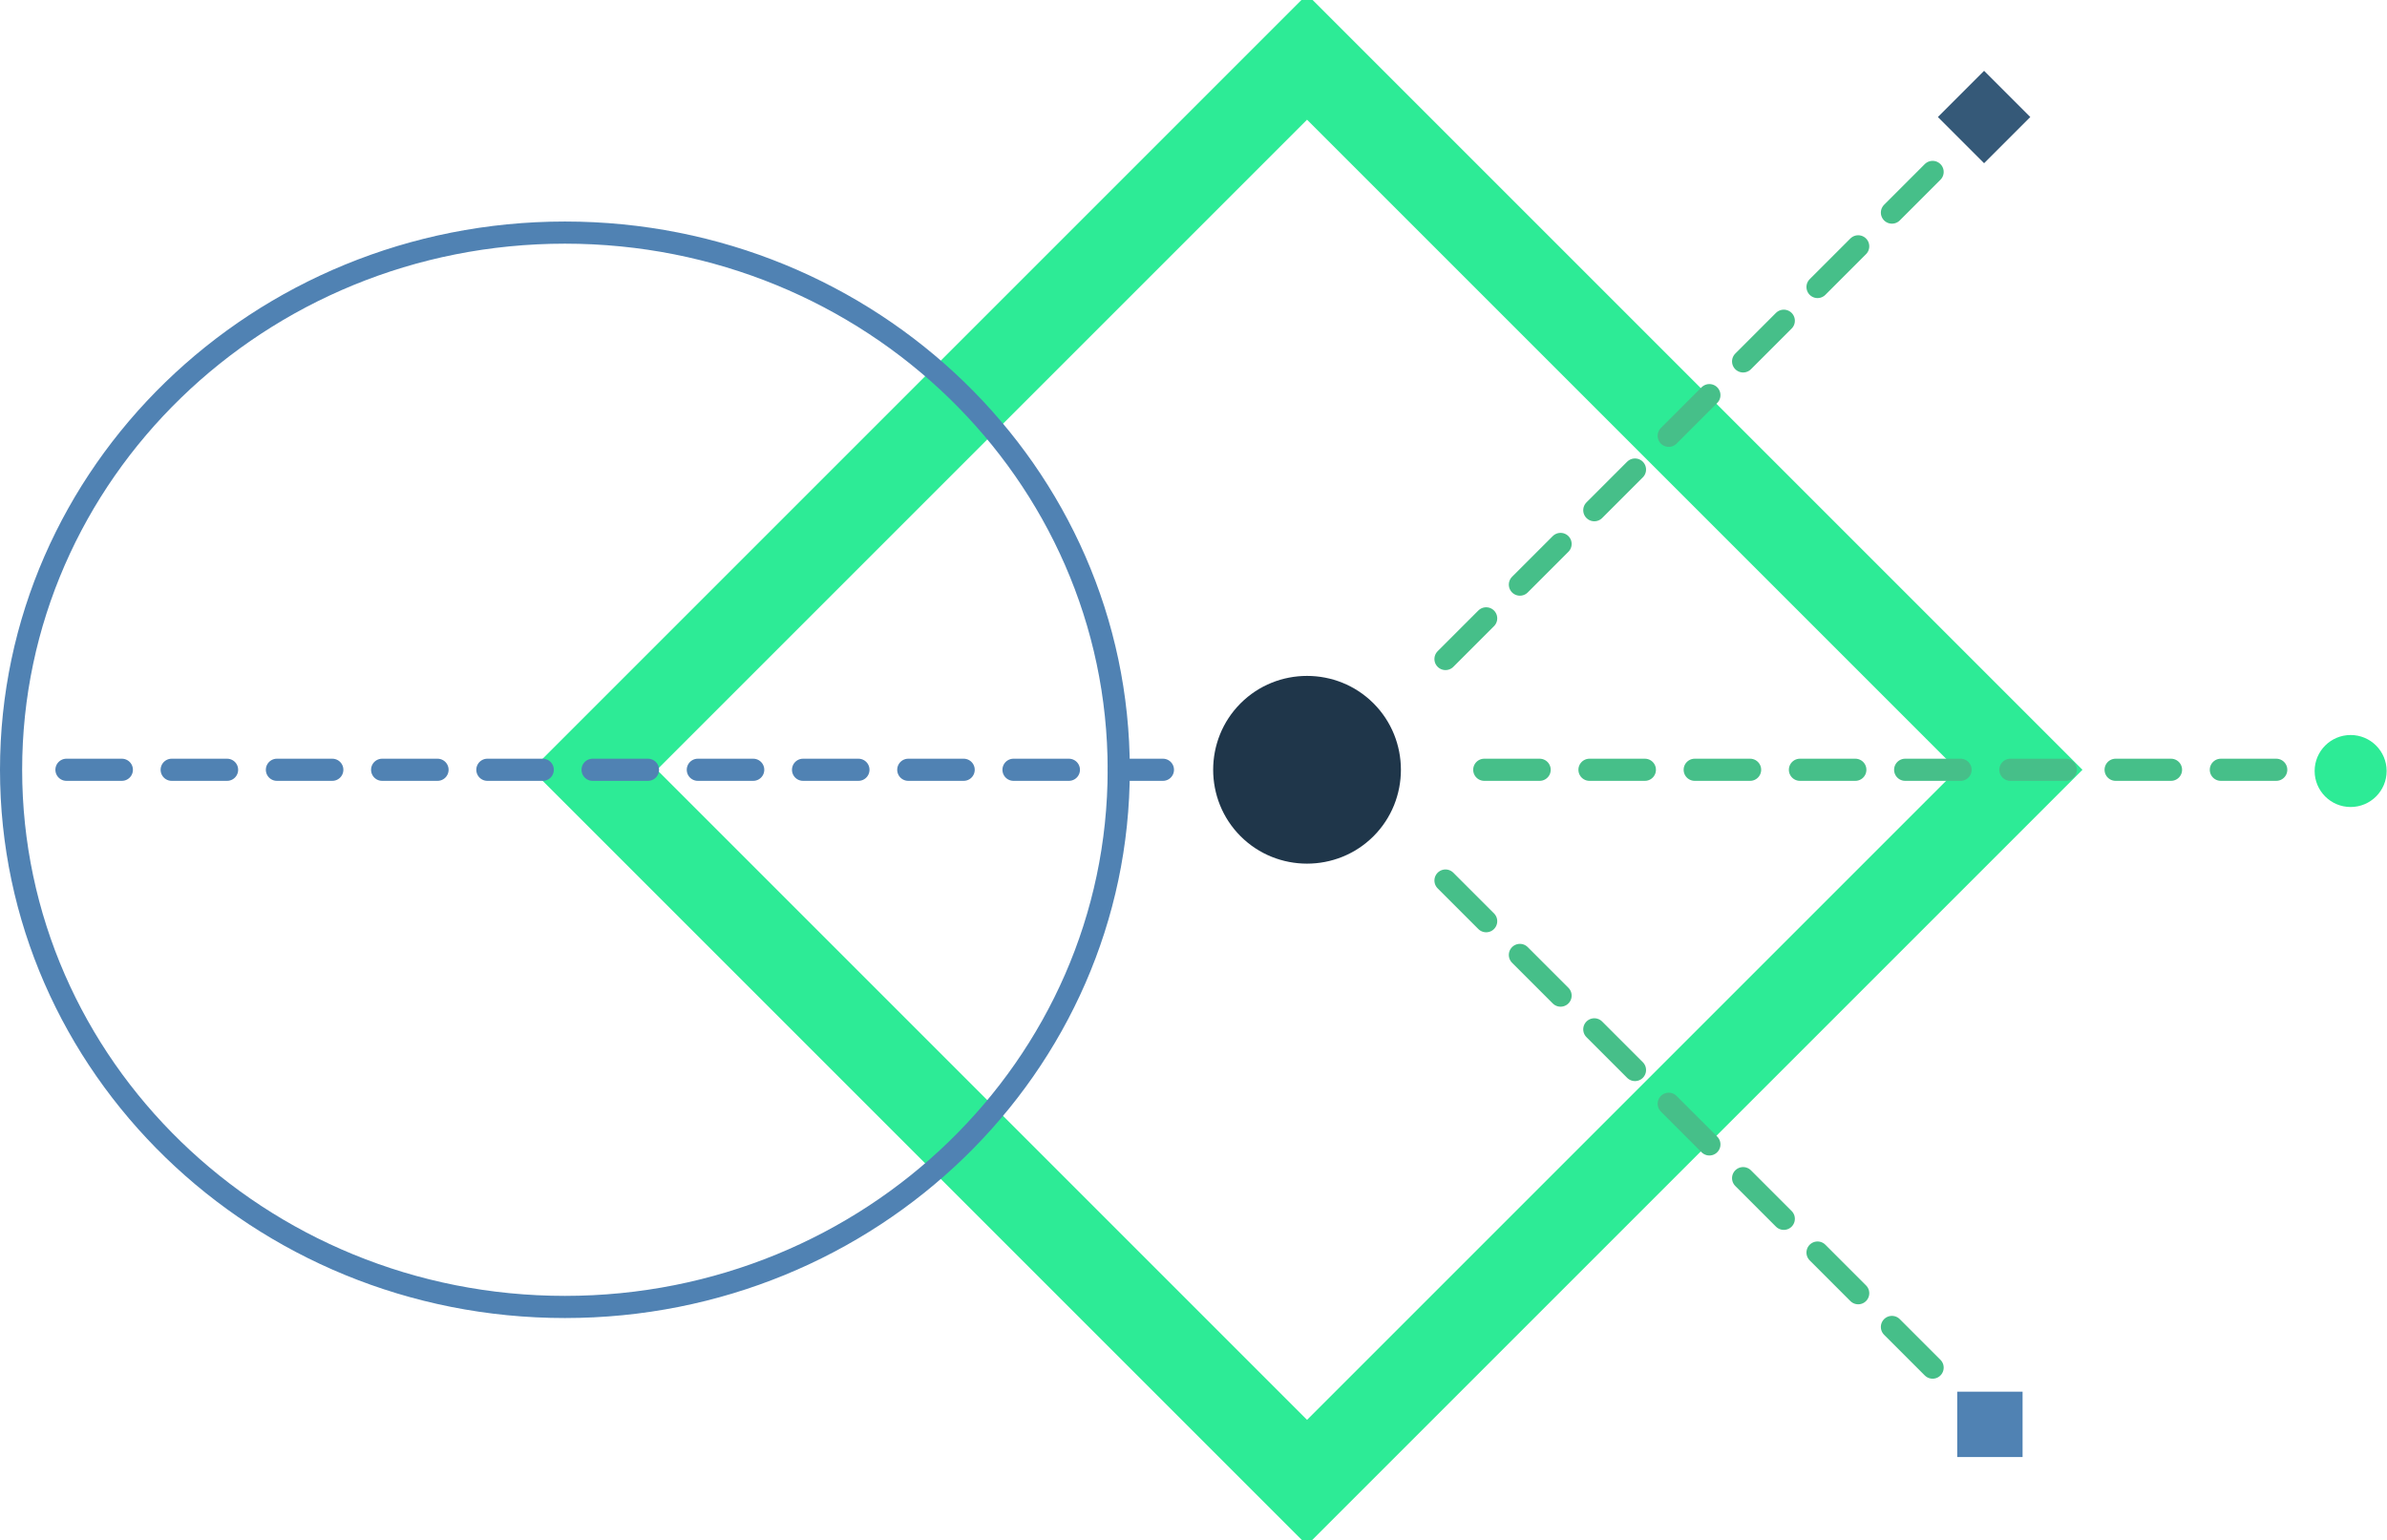
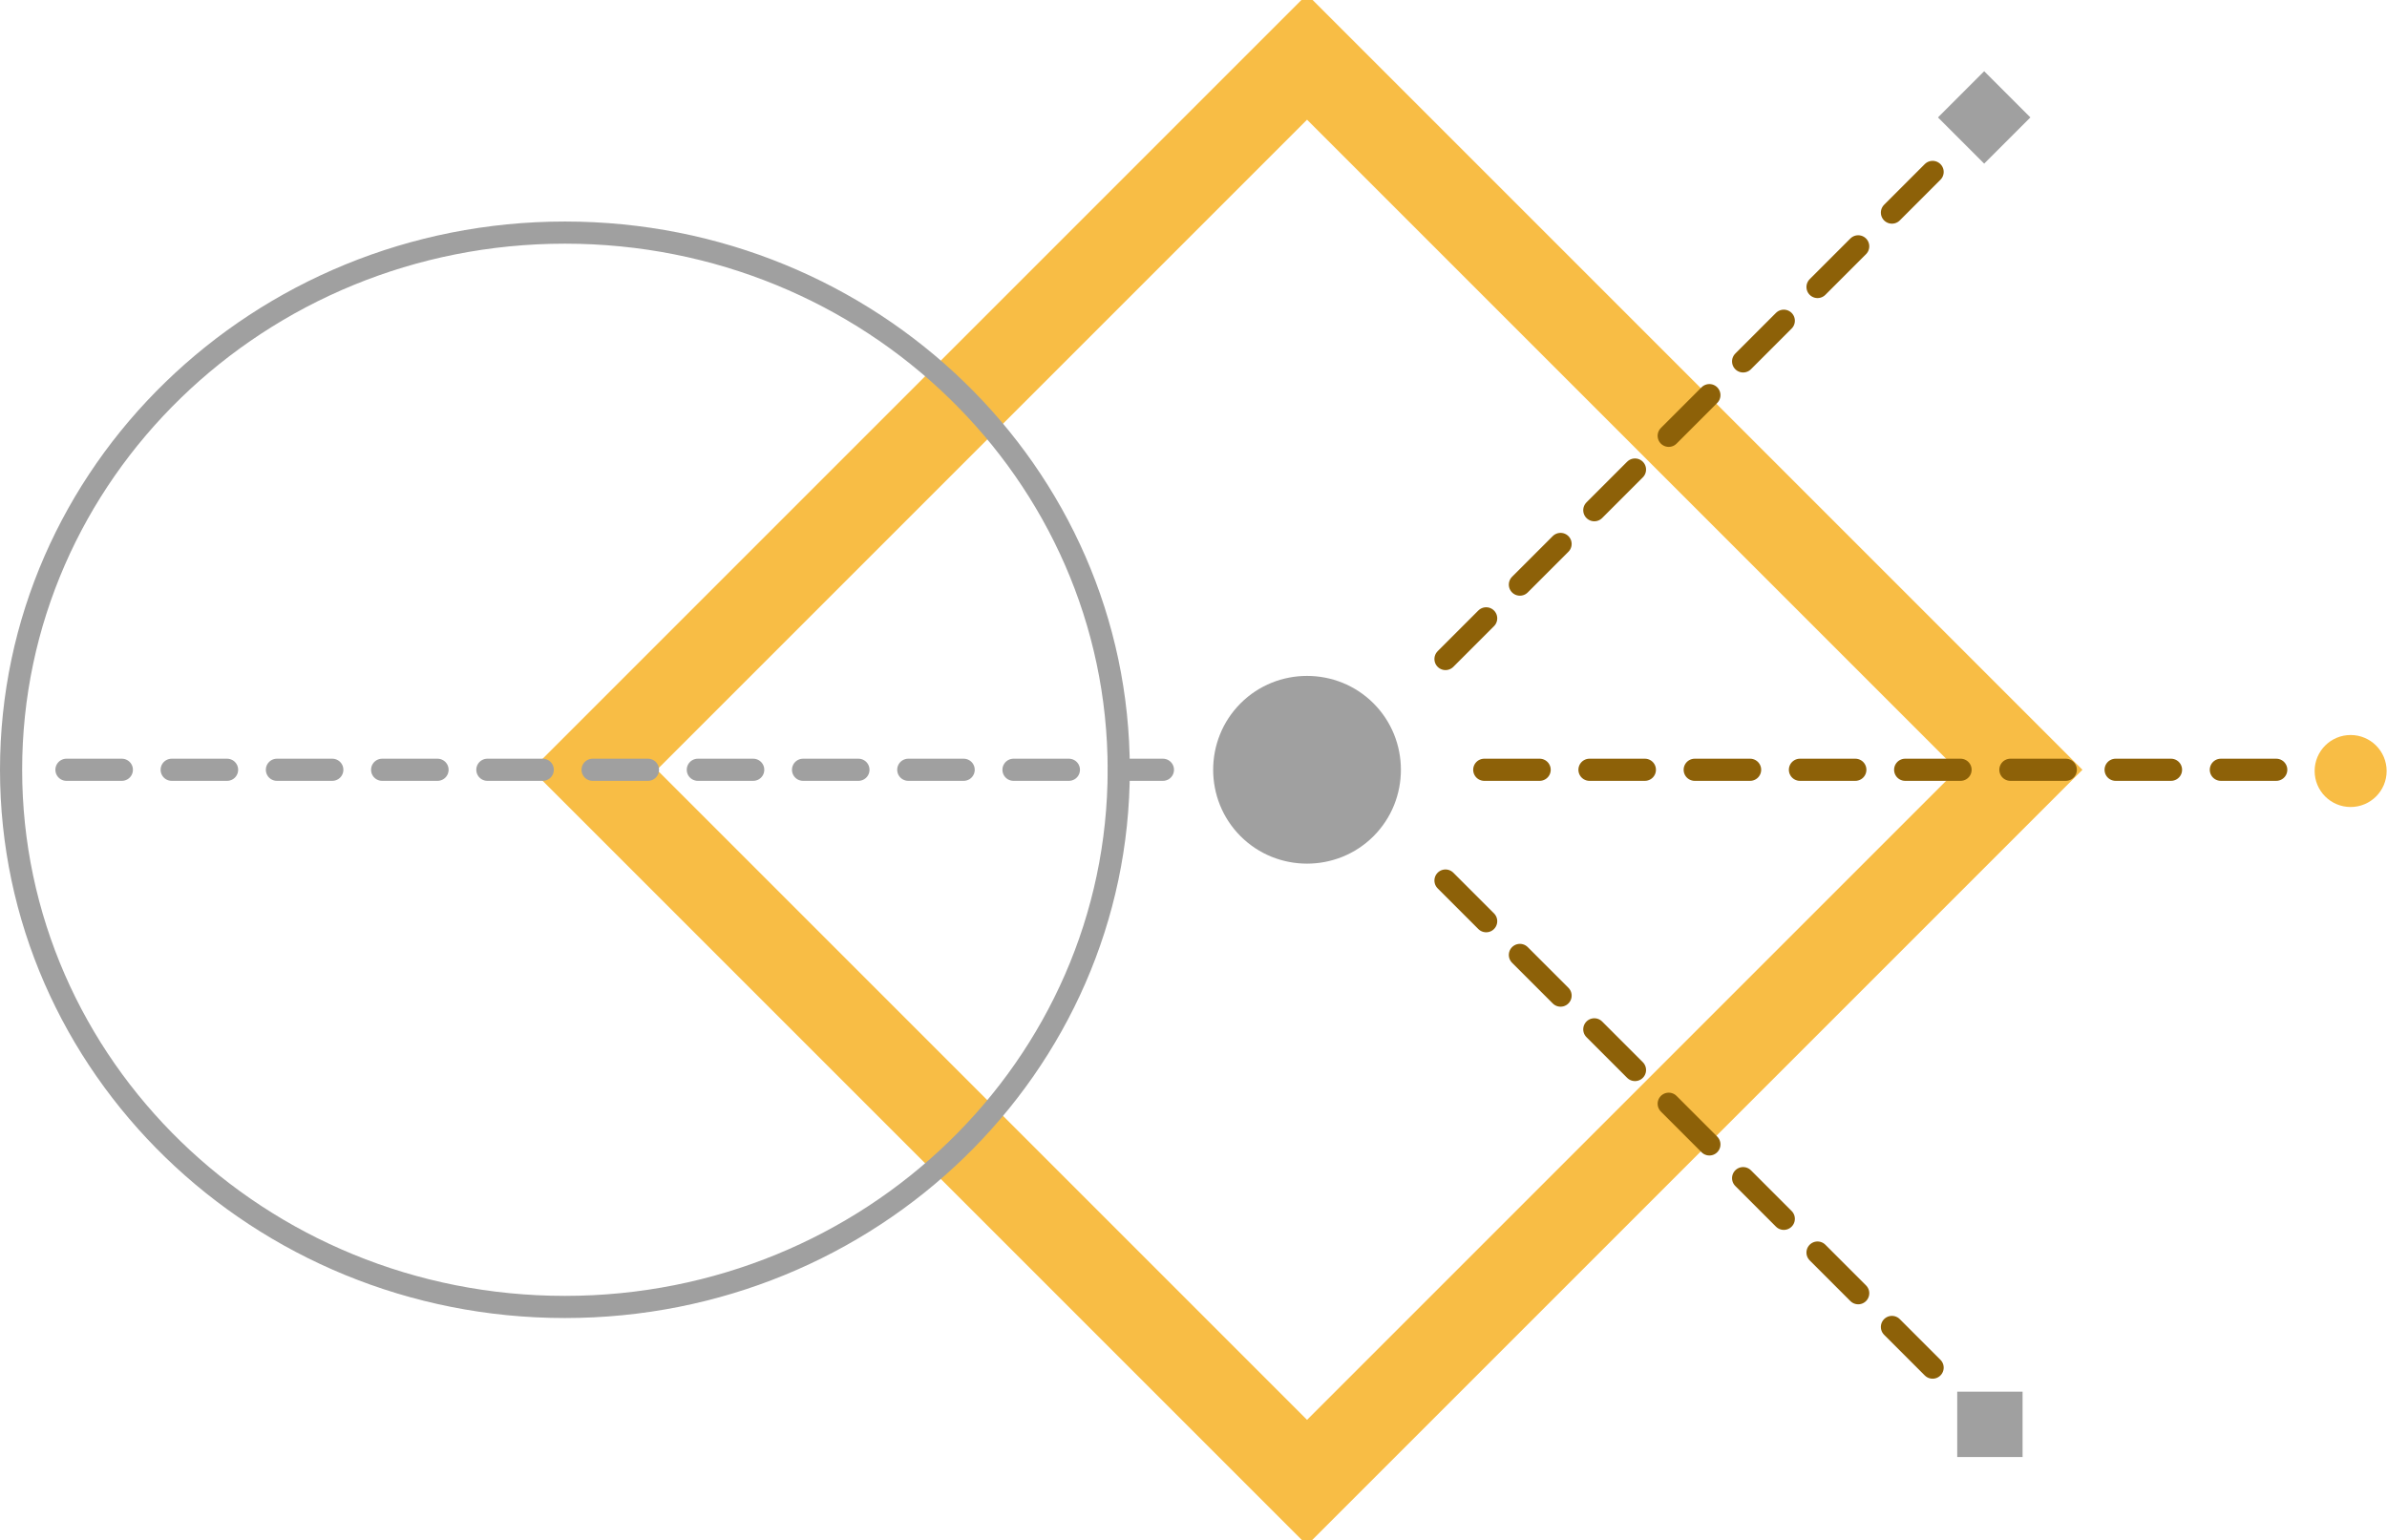
- <svg xmlns="http://www.w3.org/2000/svg" version="1.1" id="Layer_1" x="0px" y="0px" viewBox="0 0 431 278" style="enable-background:new 0 0 431 278;" xml:space="preserve">
+ <svg xmlns="http://www.w3.org/2000/svg" version="1.1" id="Layer_1" x="0px" y="0px" viewBox="-90 258 431 278" style="enable-background:new -90 258 431 278;" xml:space="preserve">
  <style type="text/css">
- 	.st0{fill:none;stroke:#2DEB96;stroke-width:16;}
- 	.st1{fill:#2DEB96;}
- 	.st2{fill:#1F364A;}
- 	.st3{fill:#5082B3;}
- 	.st4{fill:none;stroke:#5082B3;stroke-width:4;stroke-linecap:round;stroke-dasharray:10,9;}
- 	.st5{fill:none;stroke:#46BF89;stroke-width:4;stroke-linecap:round;stroke-dasharray:10,9;}
- 	.st6{fill:#355978;}
+ 	.st0{fill:none;stroke:#F8BD45;stroke-width:16;}
+ 	.st1{fill:#F8BD45;}
+ 	.st2{fill:#A0A0A0;}
+ 	.st3{fill:none;stroke:#A0A0A0;stroke-width:4;stroke-linecap:round;stroke-dasharray:10,9;}
+ 	.st4{fill:none;stroke:#8D6108;stroke-width:4;stroke-linecap:round;stroke-dasharray:10,9;}
</style>
  <g id="Oikos_1366_UI_v2_menu2-Copy" transform="translate(-749, -2966)">
    <g id="Details" transform="translate(59, 2936)">
      <g id="Group-2" transform="translate(690, 30)">
-         <path id="Rectangle-3" class="st0" d="M236,10.3L107.3,139L236,267.7L364.7,139L236,10.3z" />
+         <path id="Rectangle-3" class="st0" d="M146,268.3L17.3,397L146,525.7L274.7,397L146,268.3z" />
        <g id="Group-4" transform="translate(388.9338, 141.2223) rotate(-270) translate(-388.9338, -141.2223) translate(261.4338, 99.22226)">
-           <circle id="Oval-6" class="st1" cx="125.5" cy="6.5" r="6.5" />
+           <circle id="Oval-6" class="st1" cx="383.5" cy="96.5" r="6.5" />
        </g>
-         <path id="Rectangle-3_1_" class="st2" d="M248,127L248,127c6.6,6.6,6.6,17.4,0,24l0,0c-6.6,6.6-17.4,6.6-24,0l0,0     c-6.6-6.6-6.6-17.4,0-24l0,0C230.6,120.4,241.4,120.4,248,127z" />
-         <path id="Oval" class="st3" d="M102,234c54.2,0,98-42.6,98-95s-43.8-95-98-95S4,86.6,4,139S47.8,234,102,234z M102,238     C45.7,238,0,193.7,0,139s45.7-99,102-99s102,44.3,102,99S158.3,238,102,238z" />
-         <path id="Line-2" class="st4" d="M12,139c136,0,201.9,0,197.8,0" />
-         <path id="Line-2-Copy-2" class="st5" d="M268,139c98.2,0,145.8,0,142.9,0" />
-         <path id="Line-2-Copy" class="st5" d="M261,119l91-91L261,119z" />
-         <path id="Line-2-Copy_1_" class="st5" d="M261,159l91,91L261,159z" />
+         <path id="Rectangle-3_1_" class="st2" d="M158,385L158,385c6.6,6.6,6.6,17.4,0,24l0,0c-6.6,6.6-17.4,6.6-24,0l0,0     c-6.6-6.6-6.6-17.4,0-24l0,0C140.6,378.4,151.4,378.4,158,385z" />
+         <path id="Oval" class="st2" d="M12,492c54.2,0,98-42.6,98-95s-43.8-95-98-95s-98,42.6-98,95S-42.2,492,12,492z M12,496     c-56.3,0-102-44.3-102-99s45.7-99,102-99s102,44.3,102,99S68.3,496,12,496z" />
+         <path id="Line-2" class="st3" d="M-78,397c136,0,201.9,0,197.8,0" />
+         <path id="Line-2-Copy-2" class="st4" d="M178,397c98.2,0,145.8,0,142.9,0" />
+         <path id="Line-2-Copy" class="st4" d="M171,377l91-91L171,377z" />
+         <path id="Line-2-Copy_1_" class="st4" d="M171,417l91,91L171,417z" />
      </g>
    </g>
-     <rect x="1101.4" y="2981.2" transform="matrix(0.7071 -0.7071 0.7071 0.7071 -1787.899 1657.924)" class="st6" width="11.8" height="11.8" />
-     <rect x="1102.4" y="3217.3" class="st3" width="11.8" height="11.8" />
+     <rect x="1011.4" y="3239.2" transform="matrix(-0.7071 0.7071 -0.7071 -0.7071 4031.209 4820.479)" class="st2" width="11.8" height="11.8" />
+     <rect x="1012.4" y="3475.3" class="st2" width="11.8" height="11.8" />
  </g>
</svg>
